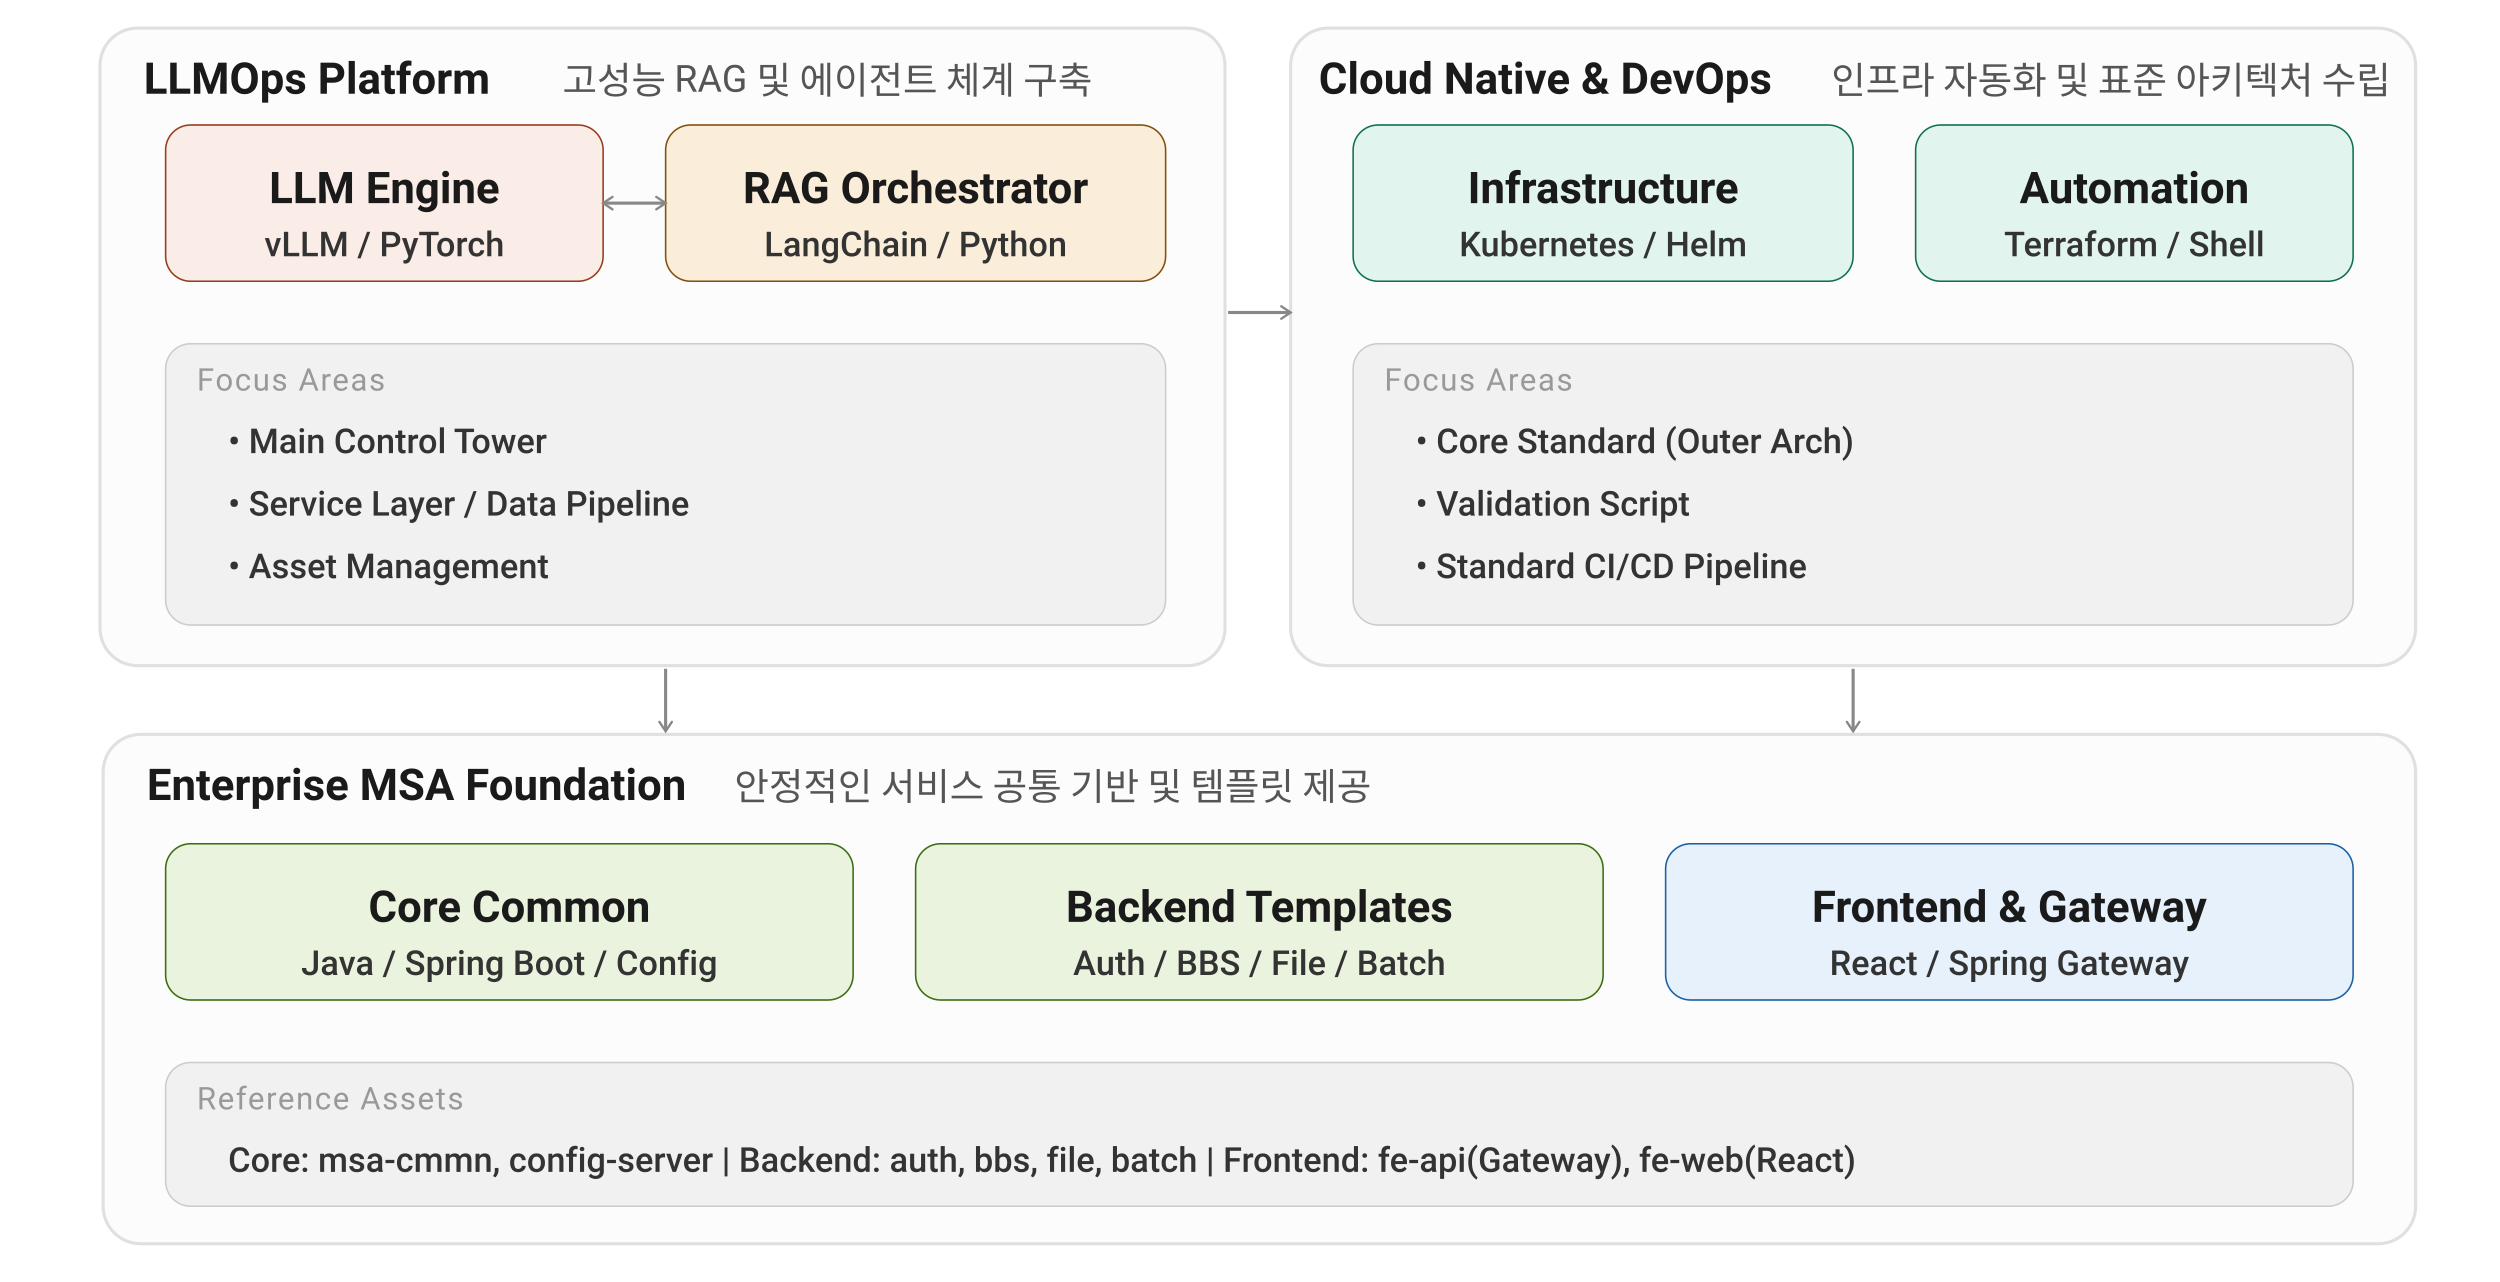
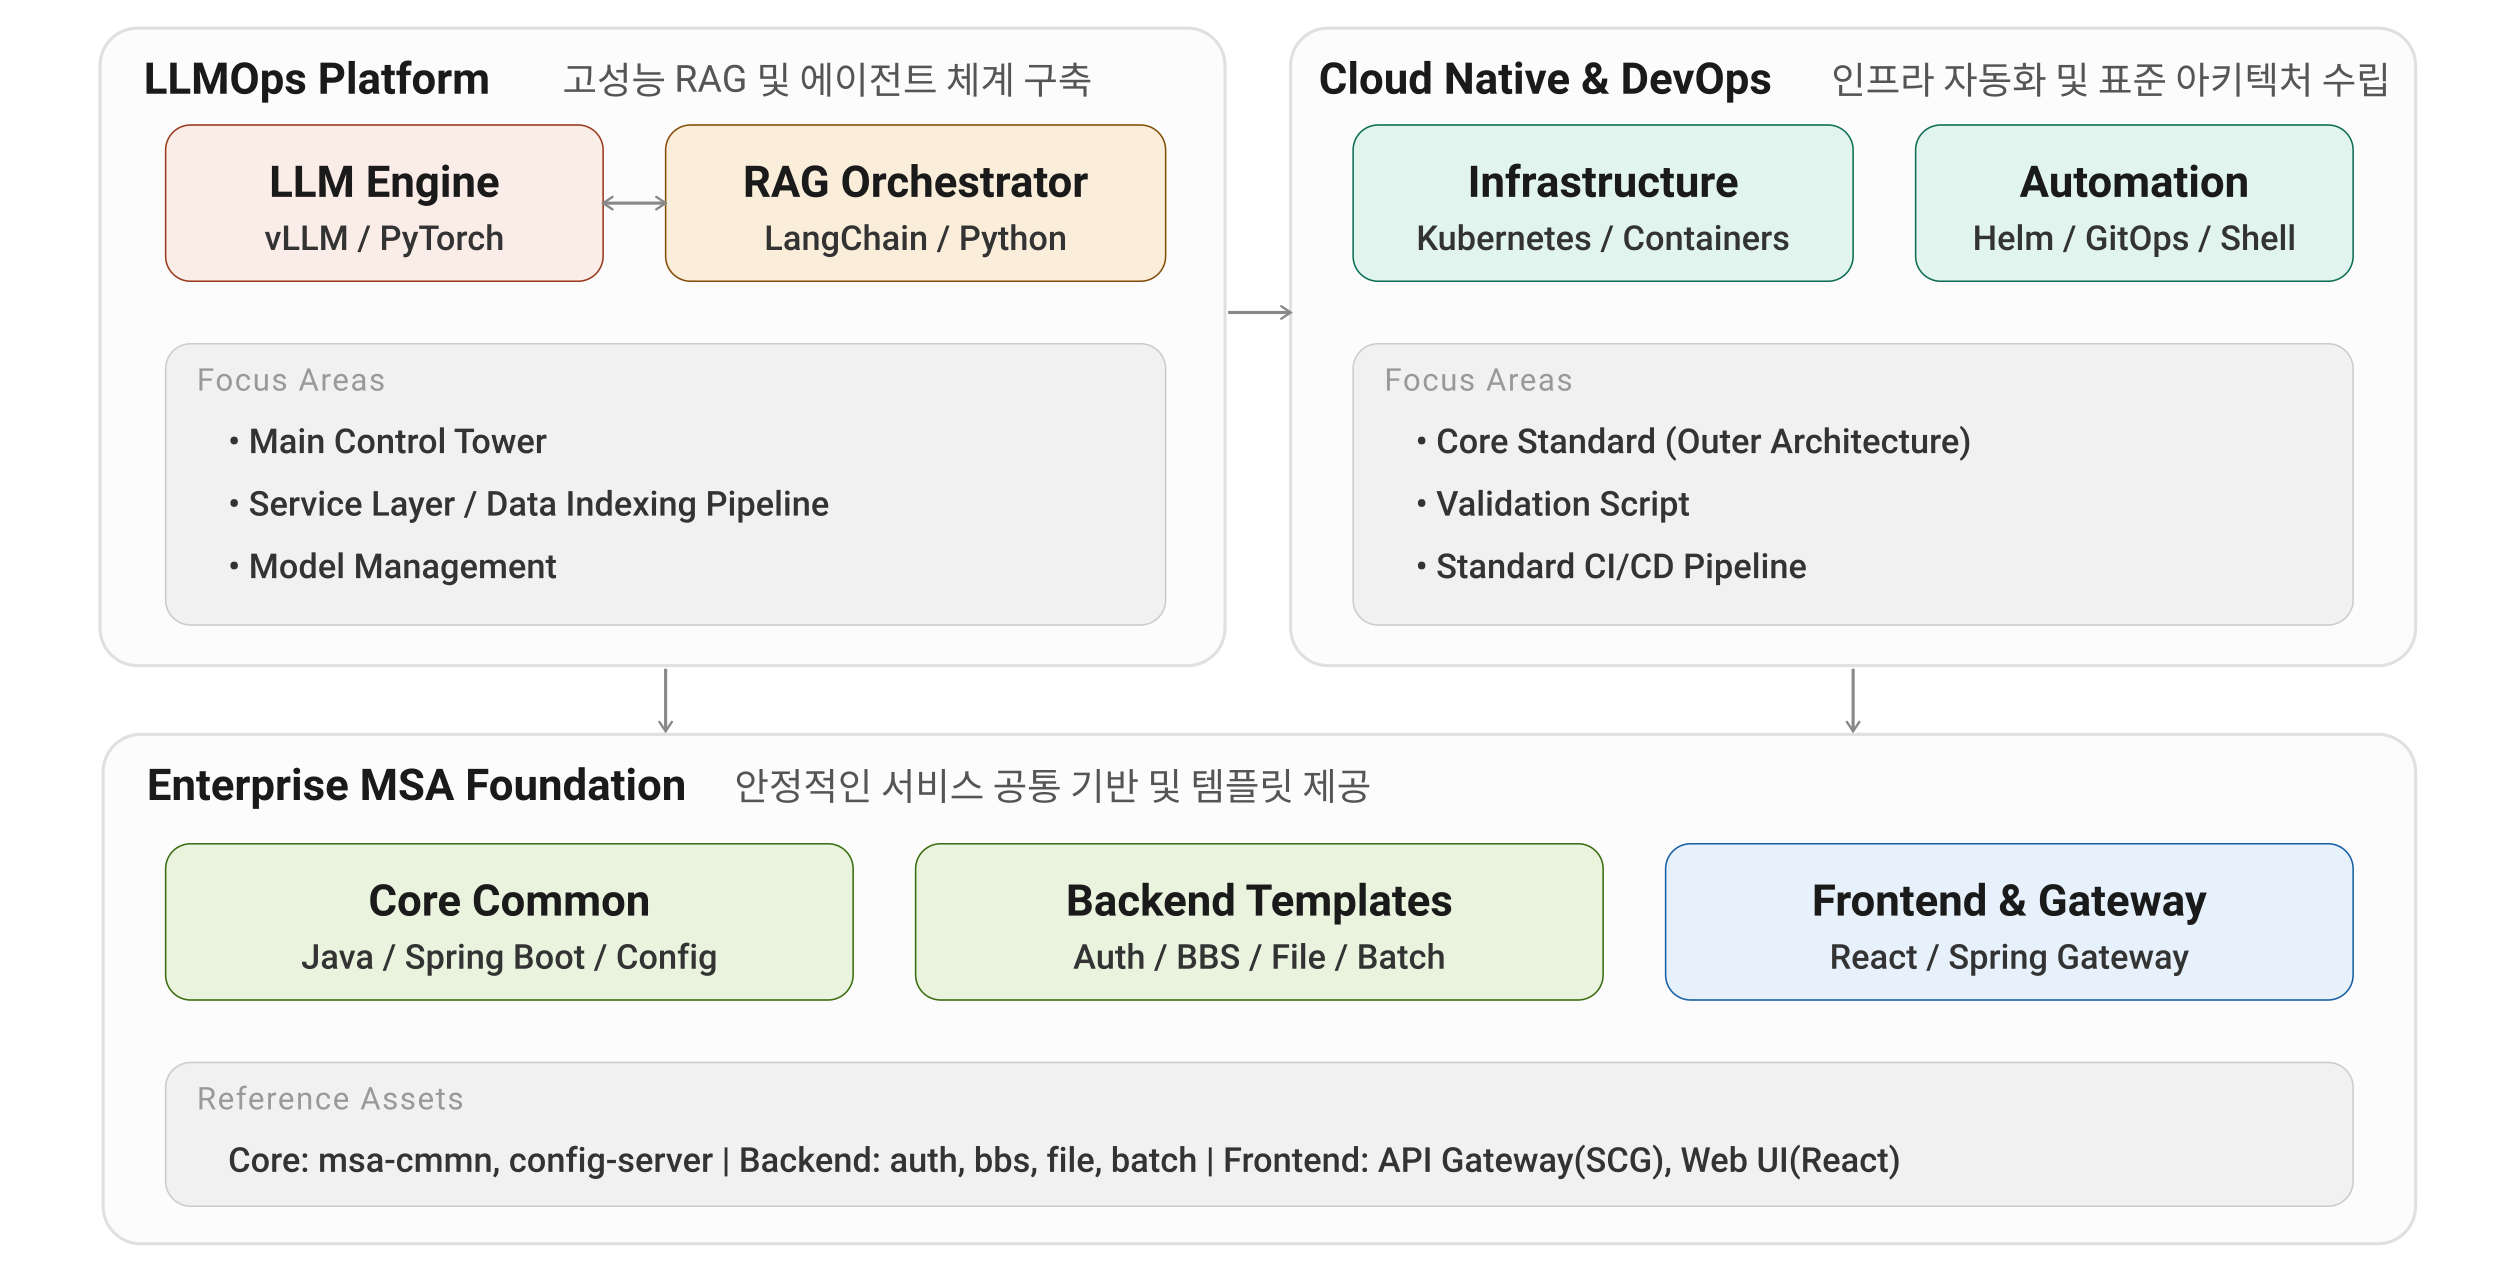
<svg xmlns="http://www.w3.org/2000/svg" width="800" height="410">
  <defs>
    <style>
-       /* 폰트 설정을 한곳에서 관리 (중복 따옴표 문제 해결) */
+       /* 모든 텍스트에 시스템 폰트 통합 적용 (따옴표 충돌 방지) */
      text { 
-         font-family: -apple-system, BlinkMacSystemFont, "Segoe UI", Roboto, sans-serif; 
+         font-family: -apple-system, BlinkMacSystemFont, "Segoe UI", Roboto, "Helvetica Neue", Arial, sans-serif; 
      }
      .th { font-weight: 700; font-size: 14px; fill: #1a1a1a; }
      .ts { font-weight: 400; font-size: 12px; fill: #555; }
      .repo { font-weight: 500; font-size: 11px; fill: #333; }
      .label-sm { font-weight: 400; font-size: 10px; fill: #999; text-transform: uppercase; letter-spacing: 0.05em; }
    </style>
    <marker id="arrow" viewBox="0 0 10 10" refX="8" refY="5" markerWidth="5" markerHeight="5" orient="auto-start-reverse">
      <path d="m2,1l6,4l-6,4" fill="none" stroke="#888" stroke-width="1.5" stroke-linecap="round" />
    </marker>
  </defs>
  <g>
    <rect x="32" y="9" width="360" height="204" rx="12" fill="#fcfcfc" stroke="#e0e0e0" />
    <text class="th" x="46" y="30">LLMOps Platform</text>
    <text class="ts" x="180" y="30">고성능 RAG 및 에이전트 체계 구축</text>
    <rect x="53" y="40" width="140" height="50" rx="8" fill="#FAECE7" stroke="#993C1D" stroke-width="0.5" />
-     <text class="th" x="123" y="65" text-anchor="middle">LLM Engine</text>
-     <text class="repo" x="123" y="82" text-anchor="middle">vLLM / PyTorch</text>
+     <text class="th" x="123" y="63" text-anchor="middle">LLM Engine</text>
+     <text class="repo" x="123" y="80" text-anchor="middle">vLLM / PyTorch</text>
    <rect x="213" y="40" width="160" height="50" rx="8" fill="#FAEEDA" stroke="#854F0B" stroke-width="0.5" />
-     <text class="th" x="293" y="65" text-anchor="middle">RAG Orchestrator</text>
-     <text class="repo" x="293" y="82" text-anchor="middle">LangChain / Python</text>
+     <text class="th" x="293" y="63" text-anchor="middle">RAG Orchestrator</text>
+     <text class="repo" x="293" y="80" text-anchor="middle">LangChain / Python</text>
    <line x1="193" y1="65" x2="213" y2="65" stroke="#888" marker-end="url(#arrow)" marker-start="url(#arrow)" />
    <rect x="53" y="110" width="320" height="90" rx="8" fill="#F1F1F1" stroke="#ccc" stroke-width="0.5" />
    <text class="label-sm" x="63" y="125">Focus Areas</text>
    <text class="repo" x="73" y="145">• Main Control Tower</text>
-     <text class="repo" x="73" y="165">• Service Layer / Data Pipeline</text>
-     <text class="repo" x="73" y="185">• Asset Management</text>
+     <text class="repo" x="73" y="165">• Service Layer / Data Indexing Pipeline</text>
+     <text class="repo" x="73" y="185">• Model Management</text>
    <rect x="413" y="9" width="360" height="204" rx="12" fill="#fcfcfc" stroke="#e0e0e0" />
    <text class="th" x="422" y="30">Cloud Native &amp; DevOps</text>
    <text class="ts" x="586" y="30">인프라 자동화 및 표준 아키텍처 수립</text>
    <rect x="433" y="40" width="160" height="50" rx="8" fill="#E1F5EE" stroke="#0F6E56" stroke-width="0.5" />
-     <text class="th" x="513" y="65" text-anchor="middle">Infrastructure</text>
-     <text class="repo" x="513" y="82" text-anchor="middle">Kubernetes / Helm</text>
+     <text class="th" x="513" y="63" text-anchor="middle">Infrastructure</text>
+     <text class="repo" x="513" y="80" text-anchor="middle">Kubernetes / Containers</text>
    <rect x="613" y="40" width="140" height="50" rx="8" fill="#E1F5EE" stroke="#0F6E56" stroke-width="0.5" />
-     <text class="th" x="683" y="65" text-anchor="middle">Automation</text>
-     <text class="repo" x="683" y="82" text-anchor="middle">Terraform / Shell</text>
+     <text class="th" x="683" y="63" text-anchor="middle">Automation</text>
+     <text class="repo" x="683" y="80" text-anchor="middle">Helm / GitOps / Shell</text>
    <rect x="433" y="110" width="320" height="90" rx="8" fill="#F1F1F1" stroke="#ccc" stroke-width="0.5" />
    <text class="label-sm" x="443" y="125">Focus Areas</text>
-     <text class="repo" x="453" y="145">• Core Standard (Outer Arch)</text>
+     <text class="repo" x="453" y="145">• Core Standard (Outer Architecture)</text>
    <text class="repo" x="453" y="165">• Validation Script</text>
    <text class="repo" x="453" y="185">• Standard CI/CD Pipeline</text>
    <rect x="33" y="235" width="740" height="163" rx="12" fill="#fcfcfc" stroke="#e0e0e0" />
    <text class="th" x="47" y="256">Enterprise MSA Foundation</text>
    <text class="ts" x="235" y="256">안정적인 서비스 공통 기반 및 템플릿 제공</text>
    <rect x="53" y="270" width="220" height="50" rx="8" fill="#EAF3DE" stroke="#3B6D11" stroke-width="0.5" />
-     <text class="th" x="163" y="295" text-anchor="middle">Core Common</text>
-     <text class="repo" x="163" y="312" text-anchor="middle">Java / Spring Boot / Config</text>
+     <text class="th" x="163" y="293" text-anchor="middle">Core Common</text>
+     <text class="repo" x="163" y="310" text-anchor="middle">Java / Spring Boot / Config</text>
    <rect x="293" y="270" width="220" height="50" rx="8" fill="#EAF3DE" stroke="#3B6D11" stroke-width="0.5" />
-     <text class="th" x="403" y="295" text-anchor="middle">Backend Templates</text>
-     <text class="repo" x="403" y="312" text-anchor="middle">Auth / BBS / File / Batch</text>
+     <text class="th" x="403" y="293" text-anchor="middle">Backend Templates</text>
+     <text class="repo" x="403" y="310" text-anchor="middle">Auth / BBS / File / Batch</text>
    <rect x="533" y="270" width="220" height="50" rx="8" fill="#E6F1FB" stroke="#185FA5" stroke-width="0.5" />
-     <text class="th" x="643" y="295" text-anchor="middle">Frontend &amp; Gateway</text>
-     <text class="repo" x="643" y="312" text-anchor="middle">React / Spring Gateway</text>
+     <text class="th" x="643" y="293" text-anchor="middle">Frontend &amp; Gateway</text>
+     <text class="repo" x="643" y="310" text-anchor="middle">React / Spring Gateway</text>
    <rect x="53" y="340" width="700" height="46" rx="8" fill="#F1F1F1" stroke="#ccc" stroke-width="0.5" />
    <text class="label-sm" x="63" y="355">Reference Assets</text>
-     <text class="repo" x="73" y="375">Core: msa-cmmn, config-server | Backend: auth, bbs, file, batch | Frontend: fe-api(Gateway), fe-web(React)</text>
+     <text class="repo" x="73" y="375">Core: msa-cmmn, config-server | Backend: auth, bbs, file, batch | Frontend: API Gateway(SCG), Web UI(React)</text>
    <line x1="393" y1="100" x2="413" y2="100" stroke="#888" marker-end="url(#arrow)" />
    <line x1="213" y1="214" x2="213" y2="234" stroke="#888" marker-end="url(#arrow)" />
    <line x1="593" y1="214" x2="593" y2="234" stroke="#888" marker-end="url(#arrow)" />
  </g>
</svg>
